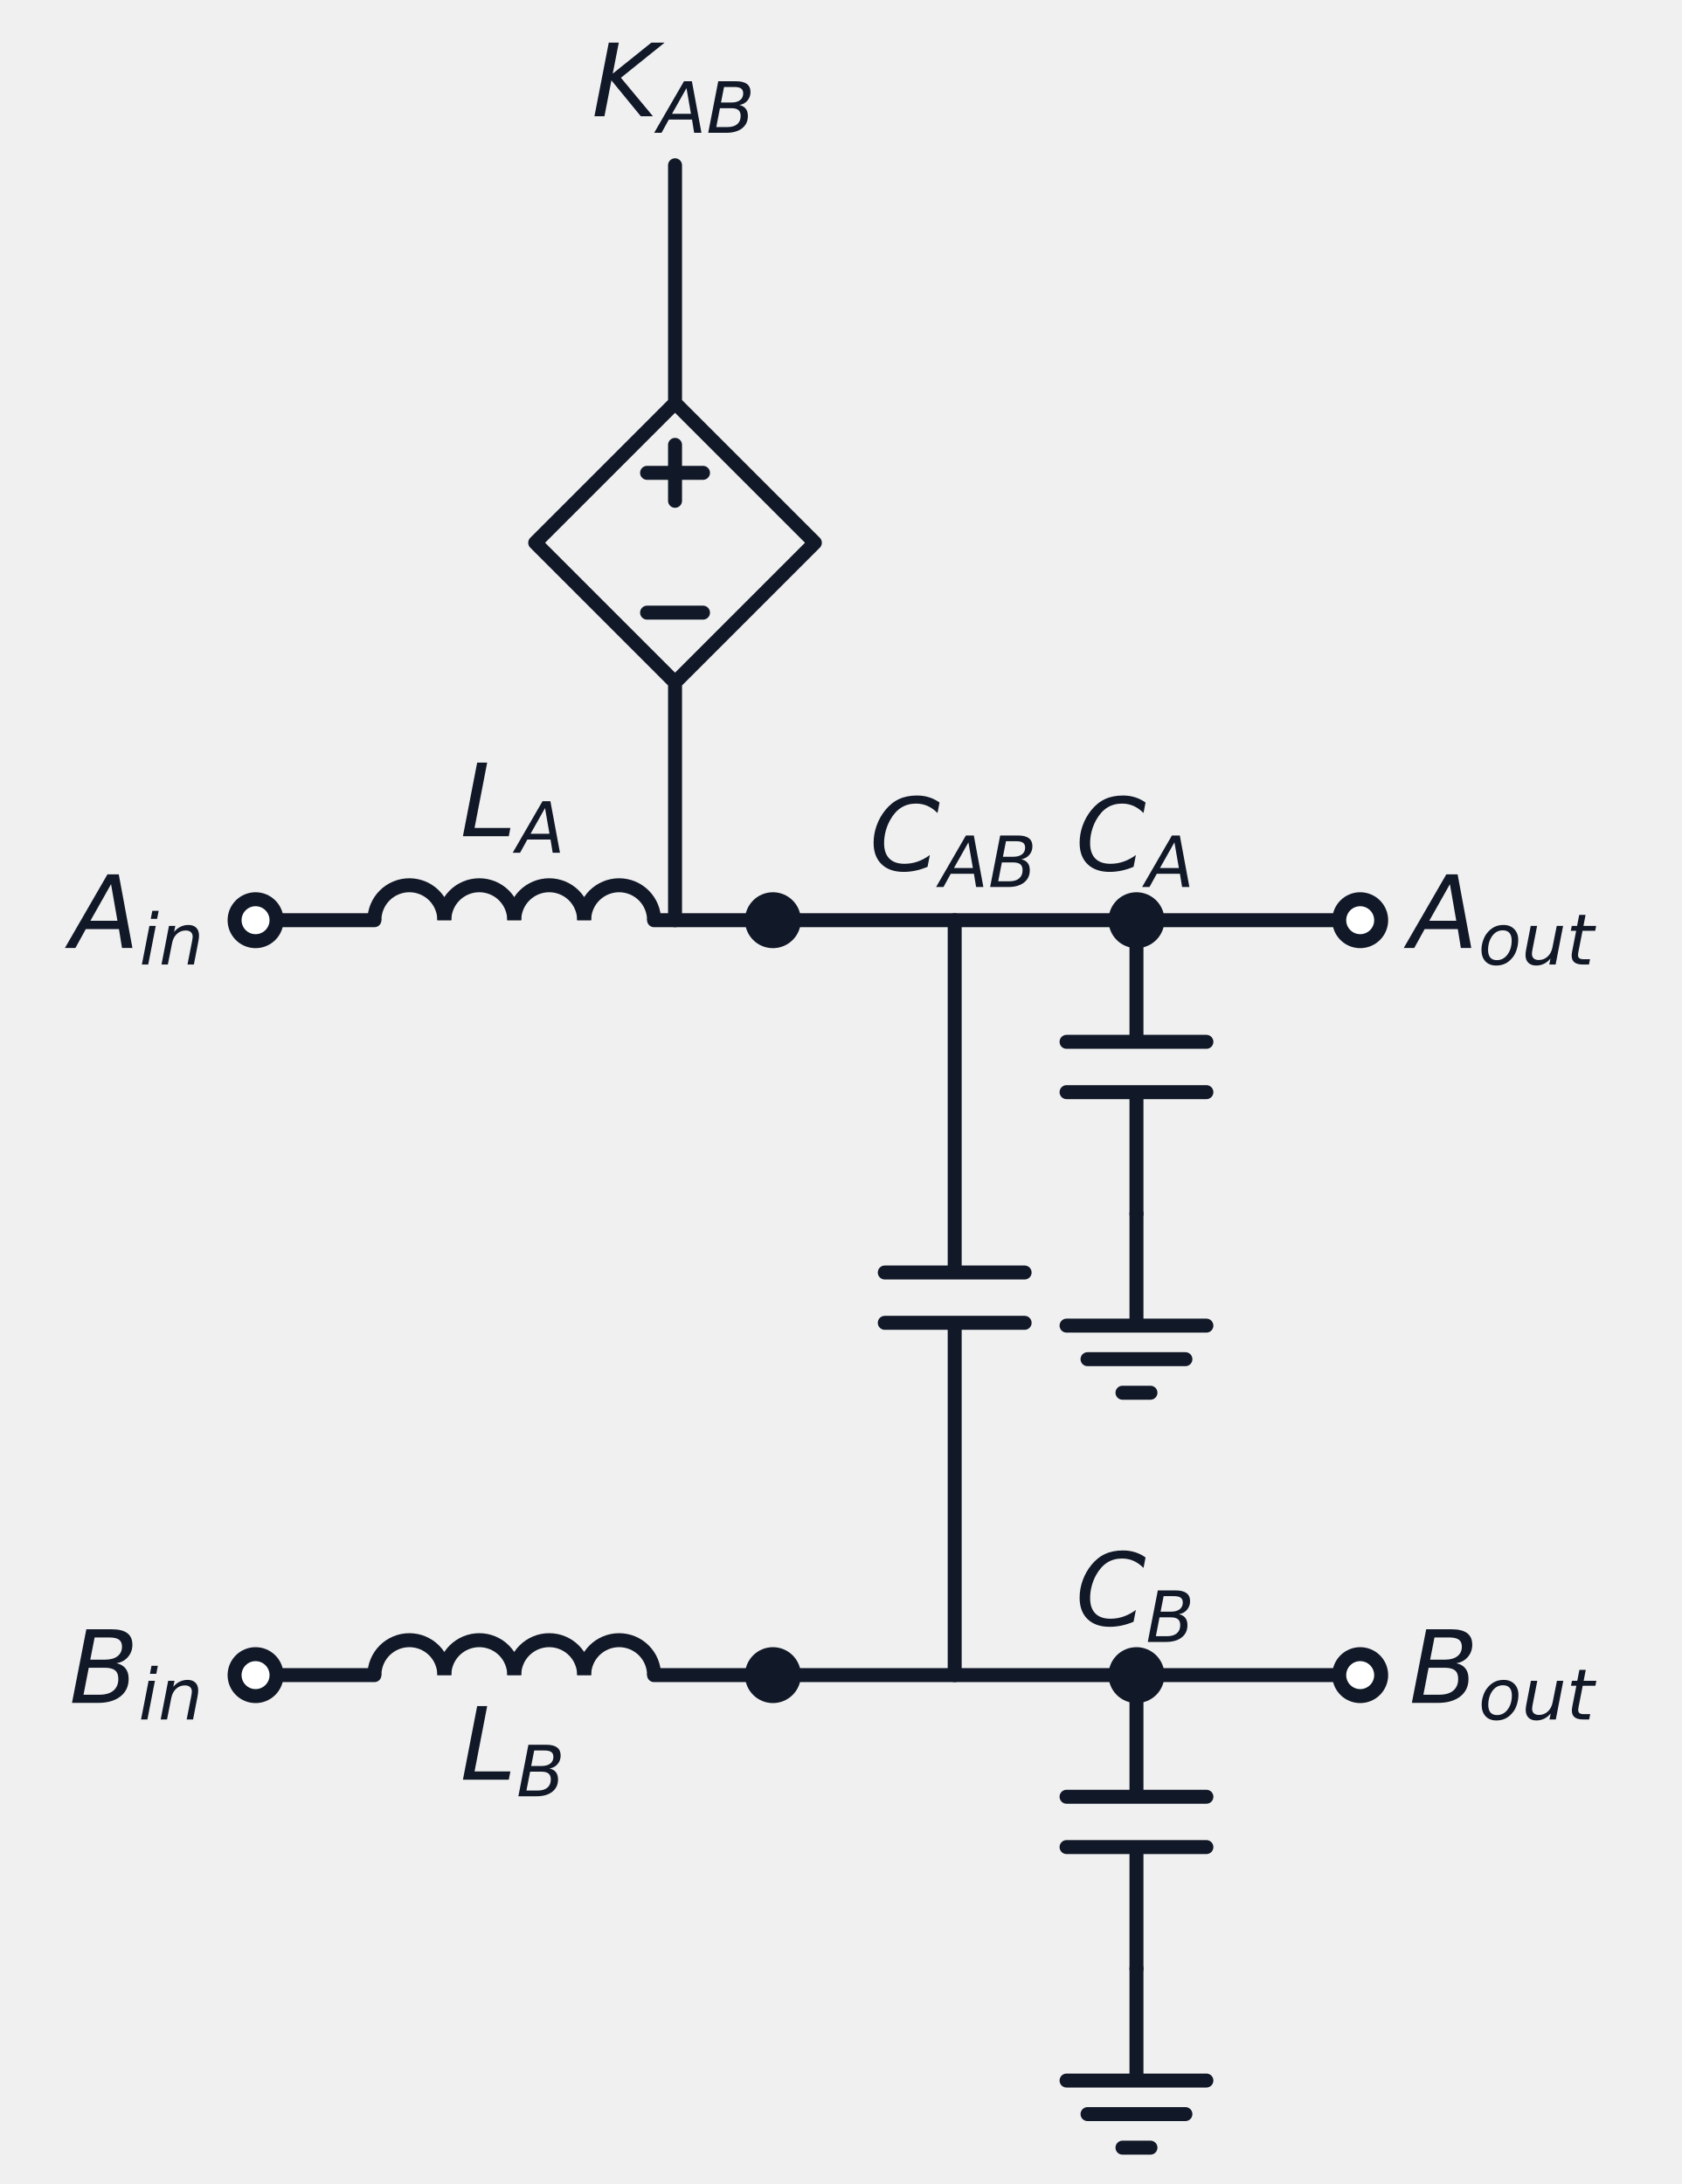
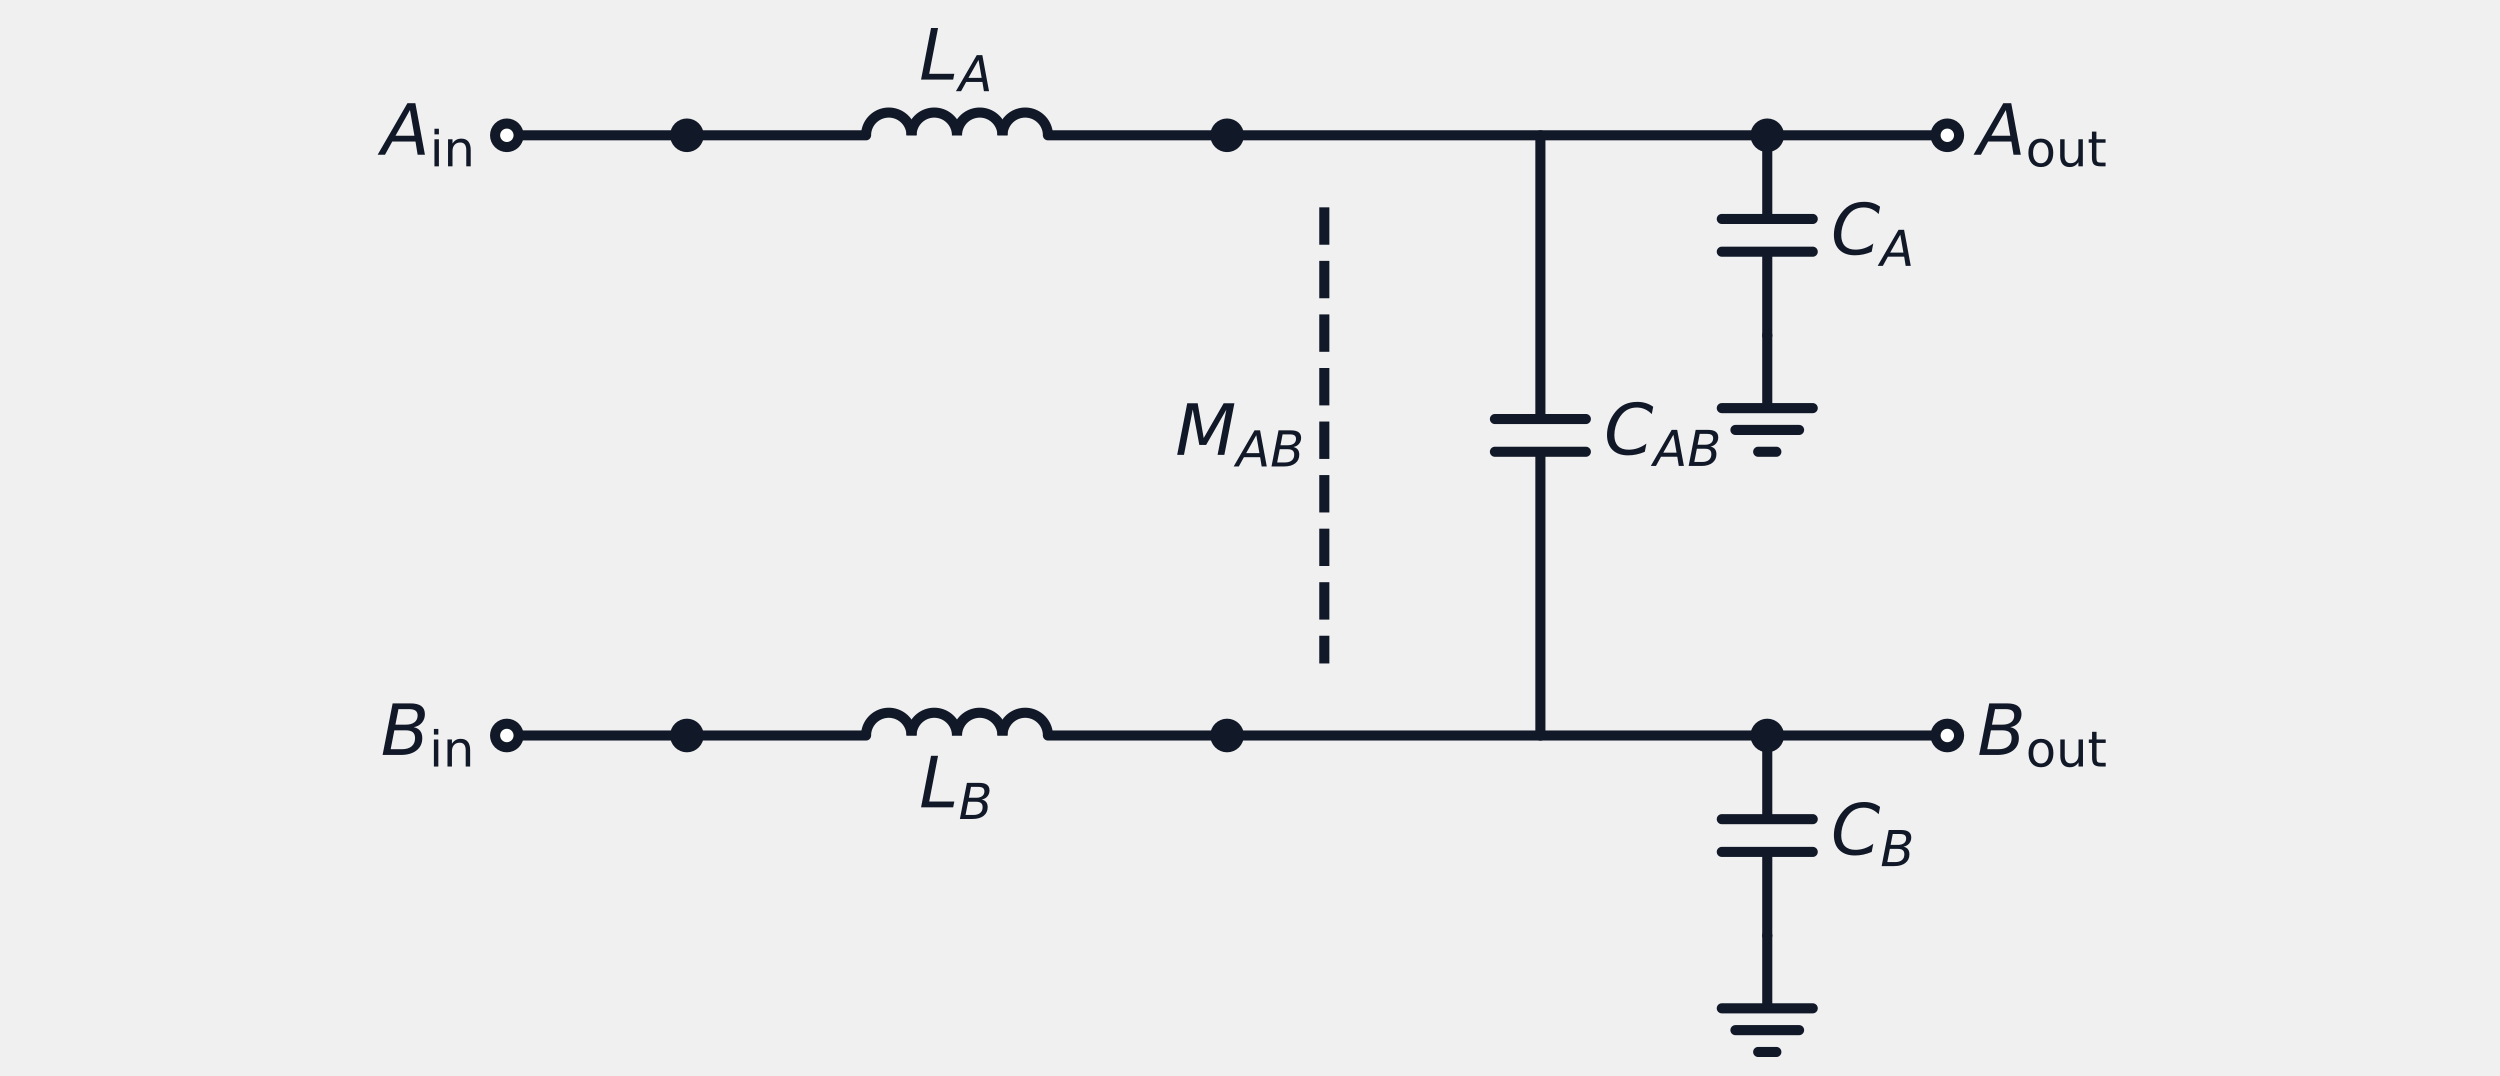
- <svg xmlns="http://www.w3.org/2000/svg" xmlns:xlink="http://www.w3.org/1999/xlink" width="216.42pt" height="281.2pt" viewBox="0 0 216.42 281.2" version="1.1">
+ <svg xmlns="http://www.w3.org/2000/svg" xmlns:xlink="http://www.w3.org/1999/xlink" width="494.835pt" height="212.9pt" viewBox="0 0 494.835 212.9" version="1.1">
  <defs>
    <style type="text/css">*{stroke-linejoin: round; stroke-linecap: butt}</style>
  </defs>
  <g id="figure_1">
    <g id="patch_1">
-       <path d="M 0 281.2 L 216.42 281.2 L 216.42 0 L 0 0 L 0 281.2 z " style="fill: none" />
+       <path d="M 0 212.9 L 494.835 212.9 L 494.835 0 L 0 0 L 0 212.9 z " style="fill: none" />
    </g>
    <g id="axes_1">
      <g id="patch_2">
-         <path d="M 57.198 118.48 C 57.198 117.287 56.724 116.142 55.88 115.298 C 55.036 114.454 53.891 113.98 52.698 113.98 C 51.505 113.98 50.36 114.454 49.516 115.298 C 48.672 116.142 48.198 117.287 48.198 118.48 " clip-path="url(#pNORMALIZED)" style="fill: none; stroke: #111827; stroke-width: 1.8; stroke-linejoin: miter" />
+         <path d="M 171.421 26.78 L 171.431 26.492 L 171.458 26.205 L 171.504 25.92 L 171.569 25.639 L 171.651 25.362 L 171.75 25.091 L 171.867 24.828 L 172 24.572 L 172.15 24.325 L 172.315 24.088 L 172.495 23.863 L 172.689 23.649 L 172.896 23.449 L 173.116 23.262 L 173.347 23.089 L 173.589 22.932 L 173.84 22.79 L 174.1 22.665 L 174.367 22.557 L 174.641 22.466 L 174.92 22.393 L 175.203 22.338 L 175.489 22.301 L 175.777 22.282 L 176.066 22.282 L 176.354 22.301 L 176.64 22.338 L 176.923 22.393 L 177.202 22.466 L 177.476 22.557 L 177.743 22.665 L 178.003 22.79 L 178.254 22.932 L 178.496 23.089 L 178.727 23.262 L 178.947 23.449 L 179.154 23.649 L 179.348 23.863 L 179.528 24.088 L 179.693 24.325 L 179.842 24.572 L 179.976 24.828 L 180.093 25.091 L 180.192 25.362 L 180.274 25.639 L 180.338 25.92 L 180.384 26.205 L 180.412 26.492 L 180.421 26.78 " clip-path="url(#pNORMALIZED)" style="fill: none; stroke: #111827; stroke-width: 2; stroke-linejoin: miter" />
      </g>
      <g id="patch_3">
-         <path d="M 66.198 118.48 C 66.198 117.287 65.724 116.142 64.88 115.298 C 64.036 114.454 62.891 113.98 61.698 113.98 C 60.505 113.98 59.36 114.454 58.516 115.298 C 57.672 116.142 57.198 117.287 57.198 118.48 " clip-path="url(#pNORMALIZED)" style="fill: none; stroke: #111827; stroke-width: 1.8; stroke-linejoin: miter" />
+         <path d="M 180.421 26.78 L 180.431 26.492 L 180.458 26.205 L 180.504 25.92 L 180.569 25.639 L 180.651 25.362 L 180.75 25.091 L 180.867 24.828 L 181 24.572 L 181.15 24.325 L 181.315 24.088 L 181.495 23.863 L 181.689 23.649 L 181.896 23.449 L 182.116 23.262 L 182.347 23.089 L 182.589 22.932 L 182.84 22.79 L 183.1 22.665 L 183.367 22.557 L 183.641 22.466 L 183.92 22.393 L 184.203 22.338 L 184.489 22.301 L 184.777 22.282 L 185.066 22.282 L 185.354 22.301 L 185.64 22.338 L 185.923 22.393 L 186.202 22.466 L 186.476 22.557 L 186.743 22.665 L 187.003 22.79 L 187.254 22.932 L 187.496 23.089 L 187.727 23.262 L 187.947 23.449 L 188.154 23.649 L 188.348 23.863 L 188.528 24.088 L 188.693 24.325 L 188.842 24.572 L 188.976 24.828 L 189.093 25.091 L 189.192 25.362 L 189.274 25.639 L 189.338 25.92 L 189.384 26.205 L 189.412 26.492 L 189.421 26.78 " clip-path="url(#pNORMALIZED)" style="fill: none; stroke: #111827; stroke-width: 2; stroke-linejoin: miter" />
      </g>
      <g id="patch_4">
-         <path d="M 75.198 118.48 C 75.198 117.287 74.724 116.142 73.88 115.298 C 73.036 114.454 71.891 113.98 70.698 113.98 C 69.505 113.98 68.36 114.454 67.516 115.298 C 66.672 116.142 66.198 117.287 66.198 118.48 " clip-path="url(#pNORMALIZED)" style="fill: none; stroke: #111827; stroke-width: 1.8; stroke-linejoin: miter" />
+         <path d="M 189.421 26.78 L 189.431 26.492 L 189.458 26.205 L 189.504 25.92 L 189.569 25.639 L 189.651 25.362 L 189.75 25.091 L 189.867 24.828 L 190 24.572 L 190.15 24.325 L 190.315 24.088 L 190.495 23.863 L 190.689 23.649 L 190.896 23.449 L 191.116 23.262 L 191.347 23.089 L 191.589 22.932 L 191.84 22.79 L 192.1 22.665 L 192.367 22.557 L 192.641 22.466 L 192.92 22.393 L 193.203 22.338 L 193.489 22.301 L 193.777 22.282 L 194.066 22.282 L 194.354 22.301 L 194.64 22.338 L 194.923 22.393 L 195.202 22.466 L 195.476 22.557 L 195.743 22.665 L 196.003 22.79 L 196.254 22.932 L 196.496 23.089 L 196.727 23.262 L 196.947 23.449 L 197.154 23.649 L 197.348 23.863 L 197.528 24.088 L 197.693 24.325 L 197.842 24.572 L 197.976 24.828 L 198.093 25.091 L 198.192 25.362 L 198.274 25.639 L 198.338 25.92 L 198.384 26.205 L 198.412 26.492 L 198.421 26.78 " clip-path="url(#pNORMALIZED)" style="fill: none; stroke: #111827; stroke-width: 2; stroke-linejoin: miter" />
      </g>
      <g id="patch_5">
-         <path d="M 84.198 118.48 C 84.198 117.287 83.724 116.142 82.88 115.298 C 82.036 114.454 80.891 113.98 79.698 113.98 C 78.505 113.98 77.36 114.454 76.516 115.298 C 75.672 116.142 75.198 117.287 75.198 118.48 " clip-path="url(#pNORMALIZED)" style="fill: none; stroke: #111827; stroke-width: 1.8; stroke-linejoin: miter" />
+         <path d="M 198.421 26.78 L 198.431 26.492 L 198.458 26.205 L 198.504 25.92 L 198.569 25.639 L 198.651 25.362 L 198.75 25.091 L 198.867 24.828 L 199 24.572 L 199.15 24.325 L 199.315 24.088 L 199.495 23.863 L 199.689 23.649 L 199.896 23.449 L 200.116 23.262 L 200.347 23.089 L 200.589 22.932 L 200.84 22.79 L 201.1 22.665 L 201.367 22.557 L 201.641 22.466 L 201.92 22.393 L 202.203 22.338 L 202.489 22.301 L 202.777 22.282 L 203.066 22.282 L 203.354 22.301 L 203.64 22.338 L 203.923 22.393 L 204.202 22.466 L 204.476 22.557 L 204.743 22.665 L 205.003 22.79 L 205.254 22.932 L 205.496 23.089 L 205.727 23.262 L 205.947 23.449 L 206.154 23.649 L 206.348 23.863 L 206.528 24.088 L 206.693 24.325 L 206.842 24.572 L 206.976 24.828 L 207.093 25.091 L 207.192 25.362 L 207.274 25.639 L 207.338 25.92 L 207.384 26.205 L 207.412 26.492 L 207.421 26.78 " clip-path="url(#pNORMALIZED)" style="fill: none; stroke: #111827; stroke-width: 2; stroke-linejoin: miter" />
      </g>
      <g id="patch_6">
-         <path d="M 57.198 215.68 C 57.198 214.487 56.724 213.342 55.88 212.498 C 55.036 211.654 53.891 211.18 52.698 211.18 C 51.505 211.18 50.36 211.654 49.516 212.498 C 48.672 213.342 48.198 214.487 48.198 215.68 " clip-path="url(#pNORMALIZED)" style="fill: none; stroke: #111827; stroke-width: 1.8; stroke-linejoin: miter" />
+         <path d="M 171.421 145.58 L 171.431 145.292 L 171.458 145.005 L 171.504 144.72 L 171.569 144.439 L 171.651 144.162 L 171.75 143.891 L 171.867 143.628 L 172 143.372 L 172.15 143.125 L 172.315 142.888 L 172.495 142.663 L 172.689 142.449 L 172.896 142.249 L 173.116 142.062 L 173.347 141.889 L 173.589 141.732 L 173.84 141.59 L 174.1 141.465 L 174.367 141.357 L 174.641 141.266 L 174.92 141.193 L 175.203 141.138 L 175.489 141.101 L 175.777 141.082 L 176.066 141.082 L 176.354 141.101 L 176.64 141.138 L 176.923 141.193 L 177.202 141.266 L 177.476 141.357 L 177.743 141.465 L 178.003 141.59 L 178.254 141.732 L 178.496 141.889 L 178.727 142.062 L 178.947 142.249 L 179.154 142.449 L 179.348 142.663 L 179.528 142.888 L 179.693 143.125 L 179.842 143.372 L 179.976 143.628 L 180.093 143.891 L 180.192 144.162 L 180.274 144.439 L 180.338 144.72 L 180.384 145.005 L 180.412 145.292 L 180.421 145.58 " clip-path="url(#pNORMALIZED)" style="fill: none; stroke: #111827; stroke-width: 2; stroke-linejoin: miter" />
      </g>
      <g id="patch_7">
-         <path d="M 66.198 215.68 C 66.198 214.487 65.724 213.342 64.88 212.498 C 64.036 211.654 62.891 211.18 61.698 211.18 C 60.505 211.18 59.36 211.654 58.516 212.498 C 57.672 213.342 57.198 214.487 57.198 215.68 " clip-path="url(#pNORMALIZED)" style="fill: none; stroke: #111827; stroke-width: 1.8; stroke-linejoin: miter" />
+         <path d="M 180.421 145.58 L 180.431 145.292 L 180.458 145.005 L 180.504 144.72 L 180.569 144.439 L 180.651 144.162 L 180.75 143.891 L 180.867 143.628 L 181 143.372 L 181.15 143.125 L 181.315 142.888 L 181.495 142.663 L 181.689 142.449 L 181.896 142.249 L 182.116 142.062 L 182.347 141.889 L 182.589 141.732 L 182.84 141.59 L 183.1 141.465 L 183.367 141.357 L 183.641 141.266 L 183.92 141.193 L 184.203 141.138 L 184.489 141.101 L 184.777 141.082 L 185.066 141.082 L 185.354 141.101 L 185.64 141.138 L 185.923 141.193 L 186.202 141.266 L 186.476 141.357 L 186.743 141.465 L 187.003 141.59 L 187.254 141.732 L 187.496 141.889 L 187.727 142.062 L 187.947 142.249 L 188.154 142.449 L 188.348 142.663 L 188.528 142.888 L 188.693 143.125 L 188.842 143.372 L 188.976 143.628 L 189.093 143.891 L 189.192 144.162 L 189.274 144.439 L 189.338 144.72 L 189.384 145.005 L 189.412 145.292 L 189.421 145.58 " clip-path="url(#pNORMALIZED)" style="fill: none; stroke: #111827; stroke-width: 2; stroke-linejoin: miter" />
      </g>
      <g id="patch_8">
-         <path d="M 75.198 215.68 C 75.198 214.487 74.724 213.342 73.88 212.498 C 73.036 211.654 71.891 211.18 70.698 211.18 C 69.505 211.18 68.36 211.654 67.516 212.498 C 66.672 213.342 66.198 214.487 66.198 215.68 " clip-path="url(#pNORMALIZED)" style="fill: none; stroke: #111827; stroke-width: 1.8; stroke-linejoin: miter" />
+         <path d="M 189.421 145.58 L 189.431 145.292 L 189.458 145.005 L 189.504 144.72 L 189.569 144.439 L 189.651 144.162 L 189.75 143.891 L 189.867 143.628 L 190 143.372 L 190.15 143.125 L 190.315 142.888 L 190.495 142.663 L 190.689 142.449 L 190.896 142.249 L 191.116 142.062 L 191.347 141.889 L 191.589 141.732 L 191.84 141.59 L 192.1 141.465 L 192.367 141.357 L 192.641 141.266 L 192.92 141.193 L 193.203 141.138 L 193.489 141.101 L 193.777 141.082 L 194.066 141.082 L 194.354 141.101 L 194.64 141.138 L 194.923 141.193 L 195.202 141.266 L 195.476 141.357 L 195.743 141.465 L 196.003 141.59 L 196.254 141.732 L 196.496 141.889 L 196.727 142.062 L 196.947 142.249 L 197.154 142.449 L 197.348 142.663 L 197.528 142.888 L 197.693 143.125 L 197.842 143.372 L 197.976 143.628 L 198.093 143.891 L 198.192 144.162 L 198.274 144.439 L 198.338 144.72 L 198.384 145.005 L 198.412 145.292 L 198.421 145.58 " clip-path="url(#pNORMALIZED)" style="fill: none; stroke: #111827; stroke-width: 2; stroke-linejoin: miter" />
      </g>
      <g id="patch_9">
-         <path d="M 84.198 215.68 C 84.198 214.487 83.724 213.342 82.88 212.498 C 82.036 211.654 80.891 211.18 79.698 211.18 C 78.505 211.18 77.36 211.654 76.516 212.498 C 75.672 213.342 75.198 214.487 75.198 215.68 " clip-path="url(#pNORMALIZED)" style="fill: none; stroke: #111827; stroke-width: 1.8; stroke-linejoin: miter" />
+         <path d="M 198.421 145.58 L 198.431 145.292 L 198.458 145.005 L 198.504 144.72 L 198.569 144.439 L 198.651 144.162 L 198.75 143.891 L 198.867 143.628 L 199 143.372 L 199.15 143.125 L 199.315 142.888 L 199.495 142.663 L 199.689 142.449 L 199.896 142.249 L 200.116 142.062 L 200.347 141.889 L 200.589 141.732 L 200.84 141.59 L 201.1 141.465 L 201.367 141.357 L 201.641 141.266 L 201.92 141.193 L 202.203 141.138 L 202.489 141.101 L 202.777 141.082 L 203.066 141.082 L 203.354 141.101 L 203.64 141.138 L 203.923 141.193 L 204.202 141.266 L 204.476 141.357 L 204.743 141.465 L 205.003 141.59 L 205.254 141.732 L 205.496 141.889 L 205.727 142.062 L 205.947 142.249 L 206.154 142.449 L 206.348 142.663 L 206.528 142.888 L 206.693 143.125 L 206.842 143.372 L 206.976 143.628 L 207.093 143.891 L 207.192 144.162 L 207.274 144.439 L 207.338 144.72 L 207.384 145.005 L 207.412 145.292 L 207.421 145.58 " clip-path="url(#pNORMALIZED)" style="fill: none; stroke: #111827; stroke-width: 2; stroke-linejoin: miter" />
      </g>
      <g id="line2d_1">
-         <path d="M 32.898 118.48 L 48.198 118.48 M 84.198 118.48 L 99.498 118.48 " clip-path="url(#pNORMALIZED)" style="fill: none; stroke: #111827; stroke-width: 1.8; stroke-linecap: round" />
+         <path d="M 100.321 26.78 L 118.141 26.78 L 135.961 26.78 " clip-path="url(#pNORMALIZED)" style="fill: none; stroke: #111827; stroke-width: 2; stroke-linecap: round" />
      </g>
      <g id="line2d_2">
-         <path d="M 99.498 118.48 L 122.898 118.48 L 146.298 118.48 " clip-path="url(#pNORMALIZED)" style="fill: none; stroke: #111827; stroke-width: 1.8; stroke-linecap: round" />
+         <path d="M 349.801 26.78 L 367.621 26.78 L 385.441 26.78 " clip-path="url(#pNORMALIZED)" style="fill: none; stroke: #111827; stroke-width: 2; stroke-linecap: round" />
      </g>
      <g id="line2d_3">
-         <path d="M 146.298 118.48 L 160.698 118.48 L 175.098 118.48 " clip-path="url(#pNORMALIZED)" style="fill: none; stroke: #111827; stroke-width: 1.8; stroke-linecap: round" />
+         <path d="M 100.321 145.58 L 118.141 145.58 L 135.961 145.58 " clip-path="url(#pNORMALIZED)" style="fill: none; stroke: #111827; stroke-width: 2; stroke-linecap: round" />
      </g>
      <g id="line2d_4">
-         <path d="M 32.898 215.68 L 48.198 215.68 M 84.198 215.68 L 99.498 215.68 " clip-path="url(#pNORMALIZED)" style="fill: none; stroke: #111827; stroke-width: 1.8; stroke-linecap: round" />
+         <path d="M 349.801 145.58 L 367.621 145.58 L 385.441 145.58 " clip-path="url(#pNORMALIZED)" style="fill: none; stroke: #111827; stroke-width: 2; stroke-linecap: round" />
      </g>
      <g id="line2d_5">
-         <path d="M 99.498 215.68 L 122.898 215.68 L 146.298 215.68 " clip-path="url(#pNORMALIZED)" style="fill: none; stroke: #111827; stroke-width: 1.8; stroke-linecap: round" />
+         <path d="M 135.961 26.78 L 171.421 26.78 M 207.421 26.78 L 242.881 26.78 " clip-path="url(#pNORMALIZED)" style="fill: none; stroke: #111827; stroke-width: 2; stroke-linecap: round" />
      </g>
      <g id="line2d_6">
-         <path d="M 146.298 215.68 L 160.698 215.68 L 175.098 215.68 " clip-path="url(#pNORMALIZED)" style="fill: none; stroke: #111827; stroke-width: 1.8; stroke-linecap: round" />
+         <path d="M 242.881 26.78 L 296.341 26.78 L 349.801 26.78 " clip-path="url(#pNORMALIZED)" style="fill: none; stroke: #111827; stroke-width: 2; stroke-linecap: round" />
      </g>
      <g id="line2d_7">
-         <path d="M 146.298 118.48 L 146.298 134.14 M 155.298 134.14 L 137.298 134.14 M 155.298 140.62 L 137.298 140.62 M 146.298 140.62 L 146.298 156.28 " clip-path="url(#pNORMALIZED)" style="fill: none; stroke: #111827; stroke-width: 1.8; stroke-linecap: round" />
+         <path d="M 135.961 145.58 L 171.421 145.58 M 207.421 145.58 L 242.881 145.58 " clip-path="url(#pNORMALIZED)" style="fill: none; stroke: #111827; stroke-width: 2; stroke-linecap: round" />
      </g>
      <g id="line2d_8">
-         <path d="M 146.298 156.28 L 146.298 170.68 L 137.298 170.68 L 155.298 170.68 M 139.998 175 L 152.598 175 M 144.498 179.32 L 148.098 179.32 " clip-path="url(#pNORMALIZED)" style="fill: none; stroke: #111827; stroke-width: 1.8; stroke-linecap: round" />
+         <path d="M 242.881 145.58 L 296.341 145.58 L 349.801 145.58 " clip-path="url(#pNORMALIZED)" style="fill: none; stroke: #111827; stroke-width: 2; stroke-linecap: round" />
      </g>
      <g id="line2d_9">
-         <path d="M 146.298 215.68 L 146.298 231.34 M 155.298 231.34 L 137.298 231.34 M 155.298 237.82 L 137.298 237.82 M 146.298 237.82 L 146.298 253.48 " clip-path="url(#pNORMALIZED)" style="fill: none; stroke: #111827; stroke-width: 1.8; stroke-linecap: round" />
+         <path d="M 349.801 26.78 L 349.801 43.34 M 358.801 43.34 L 340.801 43.34 M 358.801 49.82 L 340.801 49.82 M 349.801 49.82 L 349.801 66.38 " clip-path="url(#pNORMALIZED)" style="fill: none; stroke: #111827; stroke-width: 2; stroke-linecap: round" />
      </g>
      <g id="line2d_10">
-         <path d="M 146.298 253.48 L 146.298 267.88 L 137.298 267.88 L 155.298 267.88 M 139.998 272.2 L 152.598 272.2 M 144.498 276.52 L 148.098 276.52 " clip-path="url(#pNORMALIZED)" style="fill: none; stroke: #111827; stroke-width: 1.8; stroke-linecap: round" />
+         <path d="M 349.801 66.38 L 349.801 80.78 L 340.801 80.78 L 358.801 80.78 M 343.501 85.1 L 356.101 85.1 M 348.001 89.42 L 351.601 89.42 " clip-path="url(#pNORMALIZED)" style="fill: none; stroke: #111827; stroke-width: 2; stroke-linecap: round" />
      </g>
      <g id="line2d_11">
-         <path d="M 86.898 118.48 L 86.898 87.88 L 68.898 69.88 L 86.898 51.88 L 104.898 69.88 L 86.898 87.88 M 86.898 51.88 L 86.898 21.28 " clip-path="url(#pNORMALIZED)" style="fill: none; stroke: #111827; stroke-width: 1.8; stroke-linecap: round" />
+         <path d="M 349.801 145.58 L 349.801 162.14 M 358.801 162.14 L 340.801 162.14 M 358.801 168.62 L 340.801 168.62 M 349.801 168.62 L 349.801 185.18 " clip-path="url(#pNORMALIZED)" style="fill: none; stroke: #111827; stroke-width: 2; stroke-linecap: round" />
      </g>
      <g id="line2d_12">
-         <path d="M 90.498 78.88 L 83.298 78.88 " clip-path="url(#pNORMALIZED)" style="fill: none; stroke: #111827; stroke-width: 1.8; stroke-linecap: round" />
+         <path d="M 349.801 185.18 L 349.801 199.58 L 340.801 199.58 L 358.801 199.58 M 343.501 203.9 L 356.101 203.9 M 348.001 208.22 L 351.601 208.22 " clip-path="url(#pNORMALIZED)" style="fill: none; stroke: #111827; stroke-width: 2; stroke-linecap: round" />
      </g>
      <g id="line2d_13">
-         <path d="M 86.898 64.48 L 86.898 57.28 " clip-path="url(#pNORMALIZED)" style="fill: none; stroke: #111827; stroke-width: 1.8; stroke-linecap: round" />
+         <path d="M 262.127 41.036 L 262.127 86.18 L 262.127 131.324 " clip-path="url(#pNORMALIZED)" style="fill: none; stroke-dasharray: 7.4,3.2; stroke-dashoffset: 0; stroke: #111827; stroke-width: 2" />
      </g>
      <g id="line2d_14">
-         <path d="M 90.498 60.88 L 83.298 60.88 " clip-path="url(#pNORMALIZED)" style="fill: none; stroke: #111827; stroke-width: 1.8; stroke-linecap: round" />
-       </g>
-       <g id="line2d_15">
-         <path d="M 122.898 118.48 L 122.898 163.84 M 131.898 163.84 L 113.898 163.84 M 131.898 170.32 L 113.898 170.32 M 122.898 170.32 L 122.898 215.68 " clip-path="url(#pNORMALIZED)" style="fill: none; stroke: #111827; stroke-width: 1.8; stroke-linecap: round" />
+         <path d="M 304.895 26.78 L 304.895 82.94 M 313.895 82.94 L 295.895 82.94 M 313.895 89.42 L 295.895 89.42 M 304.895 89.42 L 304.895 145.58 " clip-path="url(#pNORMALIZED)" style="fill: none; stroke: #111827; stroke-width: 2; stroke-linecap: round" />
      </g>
      <g id="text_1">
-         <g style="fill: #111827" transform="translate(59.243 107.6764) scale(0.13 -0.13)">
+         <g style="fill: #111827" transform="translate(181.9314 15.76844) scale(0.14 -0.14)">
          <defs>
            <path id="DejaVuSans-Oblique-4c" d="M 1075 4666 L 1709 4666 L 909 525 L 3181 525 L 3078 0 L 172 0 L 1075 4666 z " transform="scale(0.015625)" />
            <path id="DejaVuSans-Oblique-41" d="M 2356 4666 L 3072 4666 L 3938 0 L 3278 0 L 3084 1197 L 984 1197 L 325 0 L -341 0 L 2356 4666 z M 2584 4044 L 1275 1722 L 2988 1722 L 2584 4044 z " transform="scale(0.015625)" />
          </defs>
          <use xlink:href="#DejaVuSans-Oblique-4c" transform="translate(0 0.09375)" />
          <use xlink:href="#DejaVuSans-Oblique-41" transform="translate(55.71289 -16.3125) scale(0.7)" />
        </g>
      </g>
      <g id="text_2">
-         <g style="fill: #111827" transform="translate(59.243 229.158) scale(0.13 -0.13)">
+         <g style="fill: #111827" transform="translate(181.9314 159.8178) scale(0.14 -0.14)">
          <defs>
            <path id="DejaVuSans-Oblique-42" d="M 1081 4666 L 2694 4666 Q 3350 4666 3675 4422 Q 4000 4178 4000 3688 Q 4000 3238 3720 2911 Q 3441 2584 2988 2516 Q 3375 2428 3569 2181 Q 3763 1934 3763 1522 Q 3763 819 3242 409 Q 2722 0 1819 0 L 172 0 L 1081 4666 z M 1234 2228 L 903 519 L 1919 519 Q 2491 519 2800 781 Q 3109 1044 3109 1522 Q 3109 1891 2904 2059 Q 2700 2228 2247 2228 L 1234 2228 z M 1606 4147 L 1331 2741 L 2272 2741 Q 2775 2741 3058 2959 Q 3341 3178 3341 3566 Q 3341 3869 3150 4008 Q 2959 4147 2541 4147 L 1606 4147 z " transform="scale(0.015625)" />
          </defs>
          <use xlink:href="#DejaVuSans-Oblique-4c" transform="translate(0 0.09375)" />
          <use xlink:href="#DejaVuSans-Oblique-42" transform="translate(55.71289 -16.3125) scale(0.7)" />
        </g>
      </g>
      <g id="text_3">
-         <g style="fill: #111827" transform="translate(138.433 112.1764) scale(0.13 -0.13)">
+         <g style="fill: #111827" transform="translate(362.4014 50.4431) scale(0.14 -0.14)">
          <defs>
            <path id="DejaVuSans-Oblique-43" d="M 4447 4306 L 4319 3641 Q 4019 3944 3683 4091 Q 3347 4238 2956 4238 Q 2422 4238 2017 3981 Q 1613 3725 1319 3200 Q 1131 2863 1032 2486 Q 934 2109 934 1728 Q 934 1091 1264 756 Q 1594 422 2222 422 Q 2656 422 3056 561 Q 3456 700 3834 978 L 3688 231 Q 3316 72 2936 -9 Q 2556 -91 2175 -91 Q 1278 -91 773 396 Q 269 884 269 1753 Q 269 2309 461 2846 Q 653 3384 1013 3828 Q 1394 4300 1883 4525 Q 2372 4750 3022 4750 Q 3422 4750 3780 4639 Q 4138 4528 4447 4306 z " transform="scale(0.015625)" />
          </defs>
          <use xlink:href="#DejaVuSans-Oblique-43" transform="translate(0 0.78125)" />
          <use xlink:href="#DejaVuSans-Oblique-41" transform="translate(69.82422 -15.625) scale(0.7)" />
        </g>
      </g>
      <g id="text_4">
-         <g style="fill: #111827" transform="translate(138.433 209.3764) scale(0.13 -0.13)">
+         <g style="fill: #111827" transform="translate(362.4014 169.2431) scale(0.14 -0.14)">
          <use xlink:href="#DejaVuSans-Oblique-43" transform="translate(0 0.78125)" />
          <use xlink:href="#DejaVuSans-Oblique-42" transform="translate(69.82422 -15.625) scale(0.7)" />
        </g>
      </g>
      <g id="text_5">
-         <g style="fill: #111827" transform="translate(76.173 14.97641) scale(0.13 -0.13)">
-           <defs>
-             <path id="DejaVuSans-Oblique-4b" d="M 1081 4666 L 1716 4666 L 1331 2700 L 3781 4666 L 4622 4666 L 1850 2438 L 3878 0 L 3109 0 L 1247 2272 L 806 0 L 172 0 L 1081 4666 z " transform="scale(0.015625)" />
-           </defs>
-           <use xlink:href="#DejaVuSans-Oblique-4b" transform="translate(0 0.09375)" />
-           <use xlink:href="#DejaVuSans-Oblique-41" transform="translate(65.57617 -16.3125) scale(0.7)" />
-           <use xlink:href="#DejaVuSans-Oblique-42" transform="translate(113.4619 -16.3125) scale(0.7)" />
+         <g style="fill: #111827" transform="translate(232.627 90.0431) scale(0.14 -0.14)">
+           <defs>
+             <path id="DejaVuSans-Oblique-4d" d="M 1081 4666 L 2028 4666 L 2572 1522 L 4378 4666 L 5350 4666 L 4441 0 L 3828 0 L 4622 4091 L 2791 897 L 2175 897 L 1581 4103 L 788 0 L 172 0 L 1081 4666 z " transform="scale(0.015625)" />
+           </defs>
+           <use xlink:href="#DejaVuSans-Oblique-4d" transform="translate(0 0.09375)" />
+           <use xlink:href="#DejaVuSans-Oblique-41" transform="translate(86.2793 -16.3125) scale(0.7)" />
+           <use xlink:href="#DejaVuSans-Oblique-42" transform="translate(134.165 -16.3125) scale(0.7)" />
        </g>
      </g>
      <g id="text_6">
-         <g style="fill: #111827" transform="translate(111.913 112.1764) scale(0.13 -0.13)">
+         <g style="fill: #111827" transform="translate(317.495 90.0431) scale(0.14 -0.14)">
          <use xlink:href="#DejaVuSans-Oblique-43" transform="translate(0 0.78125)" />
          <use xlink:href="#DejaVuSans-Oblique-41" transform="translate(69.82422 -15.625) scale(0.7)" />
          <use xlink:href="#DejaVuSans-Oblique-42" transform="translate(117.71 -15.625) scale(0.7)" />
        </g>
      </g>
      <g id="patch_10">
-         <path d="M 32.898 121.18 C 33.614 121.18 34.301 120.896 34.807 120.389 C 35.314 119.883 35.598 119.196 35.598 118.48 C 35.598 117.764 35.314 117.077 34.807 116.571 C 34.301 116.064 33.614 115.78 32.898 115.78 C 32.182 115.78 31.495 116.064 30.989 116.571 C 30.482 117.077 30.198 117.764 30.198 118.48 C 30.198 119.196 30.482 119.883 30.989 120.389 C 31.495 120.896 32.182 121.18 32.898 121.18 z " clip-path="url(#pNORMALIZED)" style="fill: #ffffff; stroke: #111827; stroke-width: 1.8; stroke-linejoin: miter" />
+         <path d="M 100.321 29.109 C 100.939 29.109 101.532 28.864 101.969 28.427 C 102.405 27.99 102.651 27.398 102.651 26.78 C 102.651 26.162 102.405 25.57 101.969 25.133 C 101.532 24.696 100.939 24.451 100.321 24.451 C 99.704 24.451 99.111 24.696 98.674 25.133 C 98.237 25.57 97.992 26.162 97.992 26.78 C 97.992 27.398 98.237 27.99 98.674 28.427 C 99.111 28.864 99.704 29.109 100.321 29.109 z " clip-path="url(#pNORMALIZED)" style="fill: #ffffff; stroke: #111827; stroke-width: 2; stroke-linejoin: miter" />
      </g>
      <g id="text_7">
-         <g style="fill: #111827" transform="translate(9.048 122.0672) scale(0.13 -0.13)">
-           <defs>
-             <path id="DejaVuSans-Oblique-69" d="M 1172 4863 L 1747 4863 L 1606 4134 L 1031 4134 L 1172 4863 z M 909 3500 L 1484 3500 L 800 0 L 225 0 L 909 3500 z " transform="scale(0.015625)" />
-             <path id="DejaVuSans-Oblique-6e" d="M 3566 2113 L 3156 0 L 2578 0 L 2988 2091 Q 3016 2238 3031 2350 Q 3047 2463 3047 2528 Q 3047 2791 2881 2937 Q 2716 3084 2419 3084 Q 1956 3084 1622 2776 Q 1288 2469 1184 1941 L 800 0 L 225 0 L 903 3500 L 1478 3500 L 1363 2950 Q 1603 3253 1940 3418 Q 2278 3584 2650 3584 Q 3113 3584 3367 3334 Q 3622 3084 3622 2631 Q 3622 2519 3608 2391 Q 3594 2263 3566 2113 z " transform="scale(0.015625)" />
+         <g style="fill: #111827" transform="translate(75.492 30.6431) scale(0.14 -0.14)">
+           <defs>
+             <path id="DejaVuSans-69" d="M 603 3500 L 1178 3500 L 1178 0 L 603 0 L 603 3500 z M 603 4863 L 1178 4863 L 1178 4134 L 603 4134 L 603 4863 z " transform="scale(0.015625)" />
+             <path id="DejaVuSans-6e" d="M 3513 2113 L 3513 0 L 2938 0 L 2938 2094 Q 2938 2591 2744 2837 Q 2550 3084 2163 3084 Q 1697 3084 1428 2787 Q 1159 2491 1159 1978 L 1159 0 L 581 0 L 581 3500 L 1159 3500 L 1159 2956 Q 1366 3272 1645 3428 Q 1925 3584 2291 3584 Q 2894 3584 3203 3211 Q 3513 2838 3513 2113 z " transform="scale(0.015625)" />
          </defs>
          <use xlink:href="#DejaVuSans-Oblique-41" transform="translate(0 0.09375)" />
-           <use xlink:href="#DejaVuSans-Oblique-69" transform="translate(68.4082 -16.3125) scale(0.7)" />
-           <use xlink:href="#DejaVuSans-Oblique-6e" transform="translate(87.85644 -16.3125) scale(0.7)" />
+           <use xlink:href="#DejaVuSans-69" transform="translate(68.4082 -16.3125) scale(0.7)" />
+           <use xlink:href="#DejaVuSans-6e" transform="translate(87.85644 -16.3125) scale(0.7)" />
        </g>
      </g>
      <g id="patch_11">
-         <path d="M 99.498 121.18 C 100.214 121.18 100.901 120.896 101.407 120.389 C 101.914 119.883 102.198 119.196 102.198 118.48 C 102.198 117.764 101.914 117.077 101.407 116.571 C 100.901 116.064 100.214 115.78 99.498 115.78 C 98.782 115.78 98.095 116.064 97.589 116.571 C 97.082 117.077 96.798 117.764 96.798 118.48 C 96.798 119.196 97.082 119.883 97.589 120.389 C 98.095 120.896 98.782 121.18 99.498 121.18 z " clip-path="url(#pNORMALIZED)" style="fill: #111827; stroke: #111827; stroke-width: 1.8; stroke-linejoin: miter" />
+         <path d="M 385.441 29.109 C 386.059 29.109 386.652 28.864 387.089 28.427 C 387.525 27.99 387.771 27.398 387.771 26.78 C 387.771 26.162 387.525 25.57 387.089 25.133 C 386.652 24.696 386.059 24.451 385.441 24.451 C 384.824 24.451 384.231 24.696 383.794 25.133 C 383.357 25.57 383.112 26.162 383.112 26.78 C 383.112 27.398 383.357 27.99 383.794 28.427 C 384.231 28.864 384.824 29.109 385.441 29.109 z " clip-path="url(#pNORMALIZED)" style="fill: #ffffff; stroke: #111827; stroke-width: 2; stroke-linejoin: miter" />
+       </g>
+       <g id="text_8">
+         <g style="fill: #111827" transform="translate(391.3708 30.6431) scale(0.14 -0.14)">
+           <defs>
+             <path id="DejaVuSans-6f" d="M 1959 3097 Q 1497 3097 1228 2736 Q 959 2375 959 1747 Q 959 1119 1226 758 Q 1494 397 1959 397 Q 2419 397 2687 759 Q 2956 1122 2956 1747 Q 2956 2369 2687 2733 Q 2419 3097 1959 3097 z M 1959 3584 Q 2709 3584 3137 3096 Q 3566 2609 3566 1747 Q 3566 888 3137 398 Q 2709 -91 1959 -91 Q 1206 -91 779 398 Q 353 888 353 1747 Q 353 2609 779 3096 Q 1206 3584 1959 3584 z " transform="scale(0.015625)" />
+             <path id="DejaVuSans-75" d="M 544 1381 L 544 3500 L 1119 3500 L 1119 1403 Q 1119 906 1312 657 Q 1506 409 1894 409 Q 2359 409 2629 706 Q 2900 1003 2900 1516 L 2900 3500 L 3475 3500 L 3475 0 L 2900 0 L 2900 538 Q 2691 219 2414 64 Q 2138 -91 1772 -91 Q 1169 -91 856 284 Q 544 659 544 1381 z M 1991 3584 L 1991 3584 z " transform="scale(0.015625)" />
+             <path id="DejaVuSans-74" d="M 1172 4494 L 1172 3500 L 2356 3500 L 2356 3053 L 1172 3053 L 1172 1153 Q 1172 725 1289 603 Q 1406 481 1766 481 L 2356 481 L 2356 0 L 1766 0 Q 1100 0 847 248 Q 594 497 594 1153 L 594 3053 L 172 3053 L 172 3500 L 594 3500 L 594 4494 L 1172 4494 z " transform="scale(0.015625)" />
+           </defs>
+           <use xlink:href="#DejaVuSans-Oblique-41" transform="translate(0 0.09375)" />
+           <use xlink:href="#DejaVuSans-6f" transform="translate(68.4082 -16.3125) scale(0.7)" />
+           <use xlink:href="#DejaVuSans-75" transform="translate(111.2354 -16.3125) scale(0.7)" />
+           <use xlink:href="#DejaVuSans-74" transform="translate(155.6006 -16.3125) scale(0.7)" />
+         </g>
      </g>
      <g id="patch_12">
-         <path d="M 146.298 121.18 C 147.014 121.18 147.701 120.896 148.207 120.389 C 148.714 119.883 148.998 119.196 148.998 118.48 C 148.998 117.764 148.714 117.077 148.207 116.571 C 147.701 116.064 147.014 115.78 146.298 115.78 C 145.582 115.78 144.895 116.064 144.389 116.571 C 143.882 117.077 143.598 117.764 143.598 118.48 C 143.598 119.196 143.882 119.883 144.389 120.389 C 144.895 120.896 145.582 121.18 146.298 121.18 z " clip-path="url(#pNORMALIZED)" style="fill: #111827; stroke: #111827; stroke-width: 1.8; stroke-linejoin: miter" />
+         <path d="M 100.321 147.909 C 100.939 147.909 101.532 147.664 101.969 147.227 C 102.405 146.79 102.651 146.198 102.651 145.58 C 102.651 144.962 102.405 144.37 101.969 143.933 C 101.532 143.496 100.939 143.251 100.321 143.251 C 99.704 143.251 99.111 143.496 98.674 143.933 C 98.237 144.37 97.992 144.962 97.992 145.58 C 97.992 146.198 98.237 146.79 98.674 147.227 C 99.111 147.664 99.704 147.909 100.321 147.909 z " clip-path="url(#pNORMALIZED)" style="fill: #ffffff; stroke: #111827; stroke-width: 2; stroke-linejoin: miter" />
+       </g>
+       <g id="text_9">
+         <g style="fill: #111827" transform="translate(75.352 149.4431) scale(0.14 -0.14)">
+           <use xlink:href="#DejaVuSans-Oblique-42" transform="translate(0 0.09375)" />
+           <use xlink:href="#DejaVuSans-69" transform="translate(68.60352 -16.3125) scale(0.7)" />
+           <use xlink:href="#DejaVuSans-6e" transform="translate(88.05176 -16.3125) scale(0.7)" />
+         </g>
      </g>
      <g id="patch_13">
-         <path d="M 175.098 121.18 C 175.814 121.18 176.501 120.896 177.007 120.389 C 177.514 119.883 177.798 119.196 177.798 118.48 C 177.798 117.764 177.514 117.077 177.007 116.571 C 176.501 116.064 175.814 115.78 175.098 115.78 C 174.382 115.78 173.695 116.064 173.189 116.571 C 172.682 117.077 172.398 117.764 172.398 118.48 C 172.398 119.196 172.682 119.883 173.189 120.389 C 173.695 120.896 174.382 121.18 175.098 121.18 z " clip-path="url(#pNORMALIZED)" style="fill: #ffffff; stroke: #111827; stroke-width: 1.8; stroke-linejoin: miter" />
-       </g>
-       <g id="text_8">
-         <g style="fill: #111827" transform="translate(181.398 122.0672) scale(0.13 -0.13)">
-           <defs>
-             <path id="DejaVuSans-Oblique-6f" d="M 1625 -91 Q 1009 -91 651 289 Q 294 669 294 1325 Q 294 1706 417 2101 Q 541 2497 738 2766 Q 1047 3184 1428 3384 Q 1809 3584 2291 3584 Q 2888 3584 3255 3212 Q 3622 2841 3622 2241 Q 3622 1825 3500 1412 Q 3378 1000 3181 728 Q 2875 309 2494 109 Q 2113 -91 1625 -91 z M 891 1344 Q 891 869 1089 633 Q 1288 397 1691 397 Q 2269 397 2648 901 Q 3028 1406 3028 2181 Q 3028 2634 2825 2865 Q 2622 3097 2228 3097 Q 1903 3097 1650 2945 Q 1397 2794 1197 2484 Q 1050 2253 970 1956 Q 891 1659 891 1344 z " transform="scale(0.015625)" />
-             <path id="DejaVuSans-Oblique-75" d="M 428 1388 L 838 3500 L 1416 3500 L 1006 1409 Q 975 1256 961 1147 Q 947 1038 947 966 Q 947 700 1109 554 Q 1272 409 1569 409 Q 2031 409 2368 721 Q 2706 1034 2809 1563 L 3194 3500 L 3769 3500 L 3091 0 L 2516 0 L 2631 550 Q 2388 244 2052 76 Q 1716 -91 1338 -91 Q 878 -91 622 161 Q 366 413 366 863 Q 366 956 381 1097 Q 397 1238 428 1388 z " transform="scale(0.015625)" />
-             <path id="DejaVuSans-Oblique-74" d="M 2706 3500 L 2619 3053 L 1472 3053 L 1100 1153 Q 1081 1047 1072 975 Q 1063 903 1063 863 Q 1063 663 1183 572 Q 1303 481 1569 481 L 2150 481 L 2053 0 L 1503 0 Q 991 0 739 200 Q 488 400 488 806 Q 488 878 497 964 Q 506 1050 525 1153 L 897 3053 L 409 3053 L 500 3500 L 978 3500 L 1172 4494 L 1747 4494 L 1556 3500 L 2706 3500 z " transform="scale(0.015625)" />
-           </defs>
-           <use xlink:href="#DejaVuSans-Oblique-41" transform="translate(0 0.09375)" />
-           <use xlink:href="#DejaVuSans-Oblique-6f" transform="translate(68.4082 -16.3125) scale(0.7)" />
-           <use xlink:href="#DejaVuSans-Oblique-75" transform="translate(111.2354 -16.3125) scale(0.7)" />
-           <use xlink:href="#DejaVuSans-Oblique-74" transform="translate(155.6006 -16.3125) scale(0.7)" />
+         <path d="M 385.441 147.909 C 386.059 147.909 386.652 147.664 387.089 147.227 C 387.525 146.79 387.771 146.198 387.771 145.58 C 387.771 144.962 387.525 144.37 387.089 143.933 C 386.652 143.496 386.059 143.251 385.441 143.251 C 384.824 143.251 384.231 143.496 383.794 143.933 C 383.357 144.37 383.112 144.962 383.112 145.58 C 383.112 146.198 383.357 146.79 383.794 147.227 C 384.231 147.664 384.824 147.909 385.441 147.909 z " clip-path="url(#pNORMALIZED)" style="fill: #ffffff; stroke: #111827; stroke-width: 2; stroke-linejoin: miter" />
+       </g>
+       <g id="text_10">
+         <g style="fill: #111827" transform="translate(391.3708 149.4431) scale(0.14 -0.14)">
+           <use xlink:href="#DejaVuSans-Oblique-42" transform="translate(0 0.09375)" />
+           <use xlink:href="#DejaVuSans-6f" transform="translate(68.60352 -16.3125) scale(0.7)" />
+           <use xlink:href="#DejaVuSans-75" transform="translate(111.4307 -16.3125) scale(0.7)" />
+           <use xlink:href="#DejaVuSans-74" transform="translate(155.7959 -16.3125) scale(0.7)" />
        </g>
      </g>
      <g id="patch_14">
-         <path d="M 32.898 218.38 C 33.614 218.38 34.301 218.096 34.807 217.589 C 35.314 217.083 35.598 216.396 35.598 215.68 C 35.598 214.964 35.314 214.277 34.807 213.771 C 34.301 213.264 33.614 212.98 32.898 212.98 C 32.182 212.98 31.495 213.264 30.989 213.771 C 30.482 214.277 30.198 214.964 30.198 215.68 C 30.198 216.396 30.482 217.083 30.989 217.589 C 31.495 218.096 32.182 218.38 32.898 218.38 z " clip-path="url(#pNORMALIZED)" style="fill: #ffffff; stroke: #111827; stroke-width: 1.8; stroke-linejoin: miter" />
-       </g>
-       <g id="text_9">
-         <g style="fill: #111827" transform="translate(8.918 219.2672) scale(0.13 -0.13)">
-           <use xlink:href="#DejaVuSans-Oblique-42" transform="translate(0 0.09375)" />
-           <use xlink:href="#DejaVuSans-Oblique-69" transform="translate(68.60352 -16.3125) scale(0.7)" />
-           <use xlink:href="#DejaVuSans-Oblique-6e" transform="translate(88.05176 -16.3125) scale(0.7)" />
-         </g>
+         <path d="M 135.961 29.109 C 136.579 29.109 137.172 28.864 137.609 28.427 C 138.045 27.99 138.291 27.398 138.291 26.78 C 138.291 26.162 138.045 25.57 137.609 25.133 C 137.172 24.696 136.579 24.451 135.961 24.451 C 135.344 24.451 134.751 24.696 134.314 25.133 C 133.877 25.57 133.632 26.162 133.632 26.78 C 133.632 27.398 133.877 27.99 134.314 28.427 C 134.751 28.864 135.344 29.109 135.961 29.109 z " clip-path="url(#pNORMALIZED)" style="fill: #111827; stroke: #111827; stroke-width: 2; stroke-linejoin: miter" />
      </g>
      <g id="patch_15">
-         <path d="M 99.498 218.38 C 100.214 218.38 100.901 218.096 101.407 217.589 C 101.914 217.083 102.198 216.396 102.198 215.68 C 102.198 214.964 101.914 214.277 101.407 213.771 C 100.901 213.264 100.214 212.98 99.498 212.98 C 98.782 212.98 98.095 213.264 97.589 213.771 C 97.082 214.277 96.798 214.964 96.798 215.68 C 96.798 216.396 97.082 217.083 97.589 217.589 C 98.095 218.096 98.782 218.38 99.498 218.38 z " clip-path="url(#pNORMALIZED)" style="fill: #111827; stroke: #111827; stroke-width: 1.8; stroke-linejoin: miter" />
+         <path d="M 242.881 29.109 C 243.499 29.109 244.092 28.864 244.529 28.427 C 244.965 27.99 245.211 27.398 245.211 26.78 C 245.211 26.162 244.965 25.57 244.529 25.133 C 244.092 24.696 243.499 24.451 242.881 24.451 C 242.264 24.451 241.671 24.696 241.234 25.133 C 240.797 25.57 240.552 26.162 240.552 26.78 C 240.552 27.398 240.797 27.99 241.234 28.427 C 241.671 28.864 242.264 29.109 242.881 29.109 z " clip-path="url(#pNORMALIZED)" style="fill: #111827; stroke: #111827; stroke-width: 2; stroke-linejoin: miter" />
      </g>
      <g id="patch_16">
-         <path d="M 146.298 218.38 C 147.014 218.38 147.701 218.096 148.207 217.589 C 148.714 217.083 148.998 216.396 148.998 215.68 C 148.998 214.964 148.714 214.277 148.207 213.771 C 147.701 213.264 147.014 212.98 146.298 212.98 C 145.582 212.98 144.895 213.264 144.389 213.771 C 143.882 214.277 143.598 214.964 143.598 215.68 C 143.598 216.396 143.882 217.083 144.389 217.589 C 144.895 218.096 145.582 218.38 146.298 218.38 z " clip-path="url(#pNORMALIZED)" style="fill: #111827; stroke: #111827; stroke-width: 1.8; stroke-linejoin: miter" />
+         <path d="M 349.801 29.109 C 350.419 29.109 351.012 28.864 351.449 28.427 C 351.885 27.99 352.131 27.398 352.131 26.78 C 352.131 26.162 351.885 25.57 351.449 25.133 C 351.012 24.696 350.419 24.451 349.801 24.451 C 349.184 24.451 348.591 24.696 348.154 25.133 C 347.717 25.57 347.472 26.162 347.472 26.78 C 347.472 27.398 347.717 27.99 348.154 28.427 C 348.591 28.864 349.184 29.109 349.801 29.109 z " clip-path="url(#pNORMALIZED)" style="fill: #111827; stroke: #111827; stroke-width: 2; stroke-linejoin: miter" />
      </g>
      <g id="patch_17">
-         <path d="M 175.098 218.38 C 175.814 218.38 176.501 218.096 177.007 217.589 C 177.514 217.083 177.798 216.396 177.798 215.68 C 177.798 214.964 177.514 214.277 177.007 213.771 C 176.501 213.264 175.814 212.98 175.098 212.98 C 174.382 212.98 173.695 213.264 173.189 213.771 C 172.682 214.277 172.398 214.964 172.398 215.68 C 172.398 216.396 172.682 217.083 173.189 217.589 C 173.695 218.096 174.382 218.38 175.098 218.38 z " clip-path="url(#pNORMALIZED)" style="fill: #ffffff; stroke: #111827; stroke-width: 1.8; stroke-linejoin: miter" />
-       </g>
-       <g id="text_10">
-         <g style="fill: #111827" transform="translate(181.398 219.2672) scale(0.13 -0.13)">
-           <use xlink:href="#DejaVuSans-Oblique-42" transform="translate(0 0.09375)" />
-           <use xlink:href="#DejaVuSans-Oblique-6f" transform="translate(68.60352 -16.3125) scale(0.7)" />
-           <use xlink:href="#DejaVuSans-Oblique-75" transform="translate(111.4307 -16.3125) scale(0.7)" />
-           <use xlink:href="#DejaVuSans-Oblique-74" transform="translate(155.7959 -16.3125) scale(0.7)" />
-         </g>
+         <path d="M 135.961 147.909 C 136.579 147.909 137.172 147.664 137.609 147.227 C 138.045 146.79 138.291 146.198 138.291 145.58 C 138.291 144.962 138.045 144.37 137.609 143.933 C 137.172 143.496 136.579 143.251 135.961 143.251 C 135.344 143.251 134.751 143.496 134.314 143.933 C 133.877 144.37 133.632 144.962 133.632 145.58 C 133.632 146.198 133.877 146.79 134.314 147.227 C 134.751 147.664 135.344 147.909 135.961 147.909 z " clip-path="url(#pNORMALIZED)" style="fill: #111827; stroke: #111827; stroke-width: 2; stroke-linejoin: miter" />
+       </g>
+       <g id="patch_18">
+         <path d="M 242.881 147.909 C 243.499 147.909 244.092 147.664 244.529 147.227 C 244.965 146.79 245.211 146.198 245.211 145.58 C 245.211 144.962 244.965 144.37 244.529 143.933 C 244.092 143.496 243.499 143.251 242.881 143.251 C 242.264 143.251 241.671 143.496 241.234 143.933 C 240.797 144.37 240.552 144.962 240.552 145.58 C 240.552 146.198 240.797 146.79 241.234 147.227 C 241.671 147.664 242.264 147.909 242.881 147.909 z " clip-path="url(#pNORMALIZED)" style="fill: #111827; stroke: #111827; stroke-width: 2; stroke-linejoin: miter" />
+       </g>
+       <g id="patch_19">
+         <path d="M 349.801 147.909 C 350.419 147.909 351.012 147.664 351.449 147.227 C 351.885 146.79 352.131 146.198 352.131 145.58 C 352.131 144.962 351.885 144.37 351.449 143.933 C 351.012 143.496 350.419 143.251 349.801 143.251 C 349.184 143.251 348.591 143.496 348.154 143.933 C 347.717 144.37 347.472 144.962 347.472 145.58 C 347.472 146.198 347.717 146.79 348.154 147.227 C 348.591 147.664 349.184 147.909 349.801 147.909 z " clip-path="url(#pNORMALIZED)" style="fill: #111827; stroke: #111827; stroke-width: 2; stroke-linejoin: miter" />
      </g>
    </g>
  </g>
  <defs>
    <clipPath id="pNORMALIZED">
-       <rect x="0" y="-0" width="216.42" height="281.2" />
+       <rect x="0" y="0" width="494.835" height="212.9" />
    </clipPath>
  </defs>
</svg>
